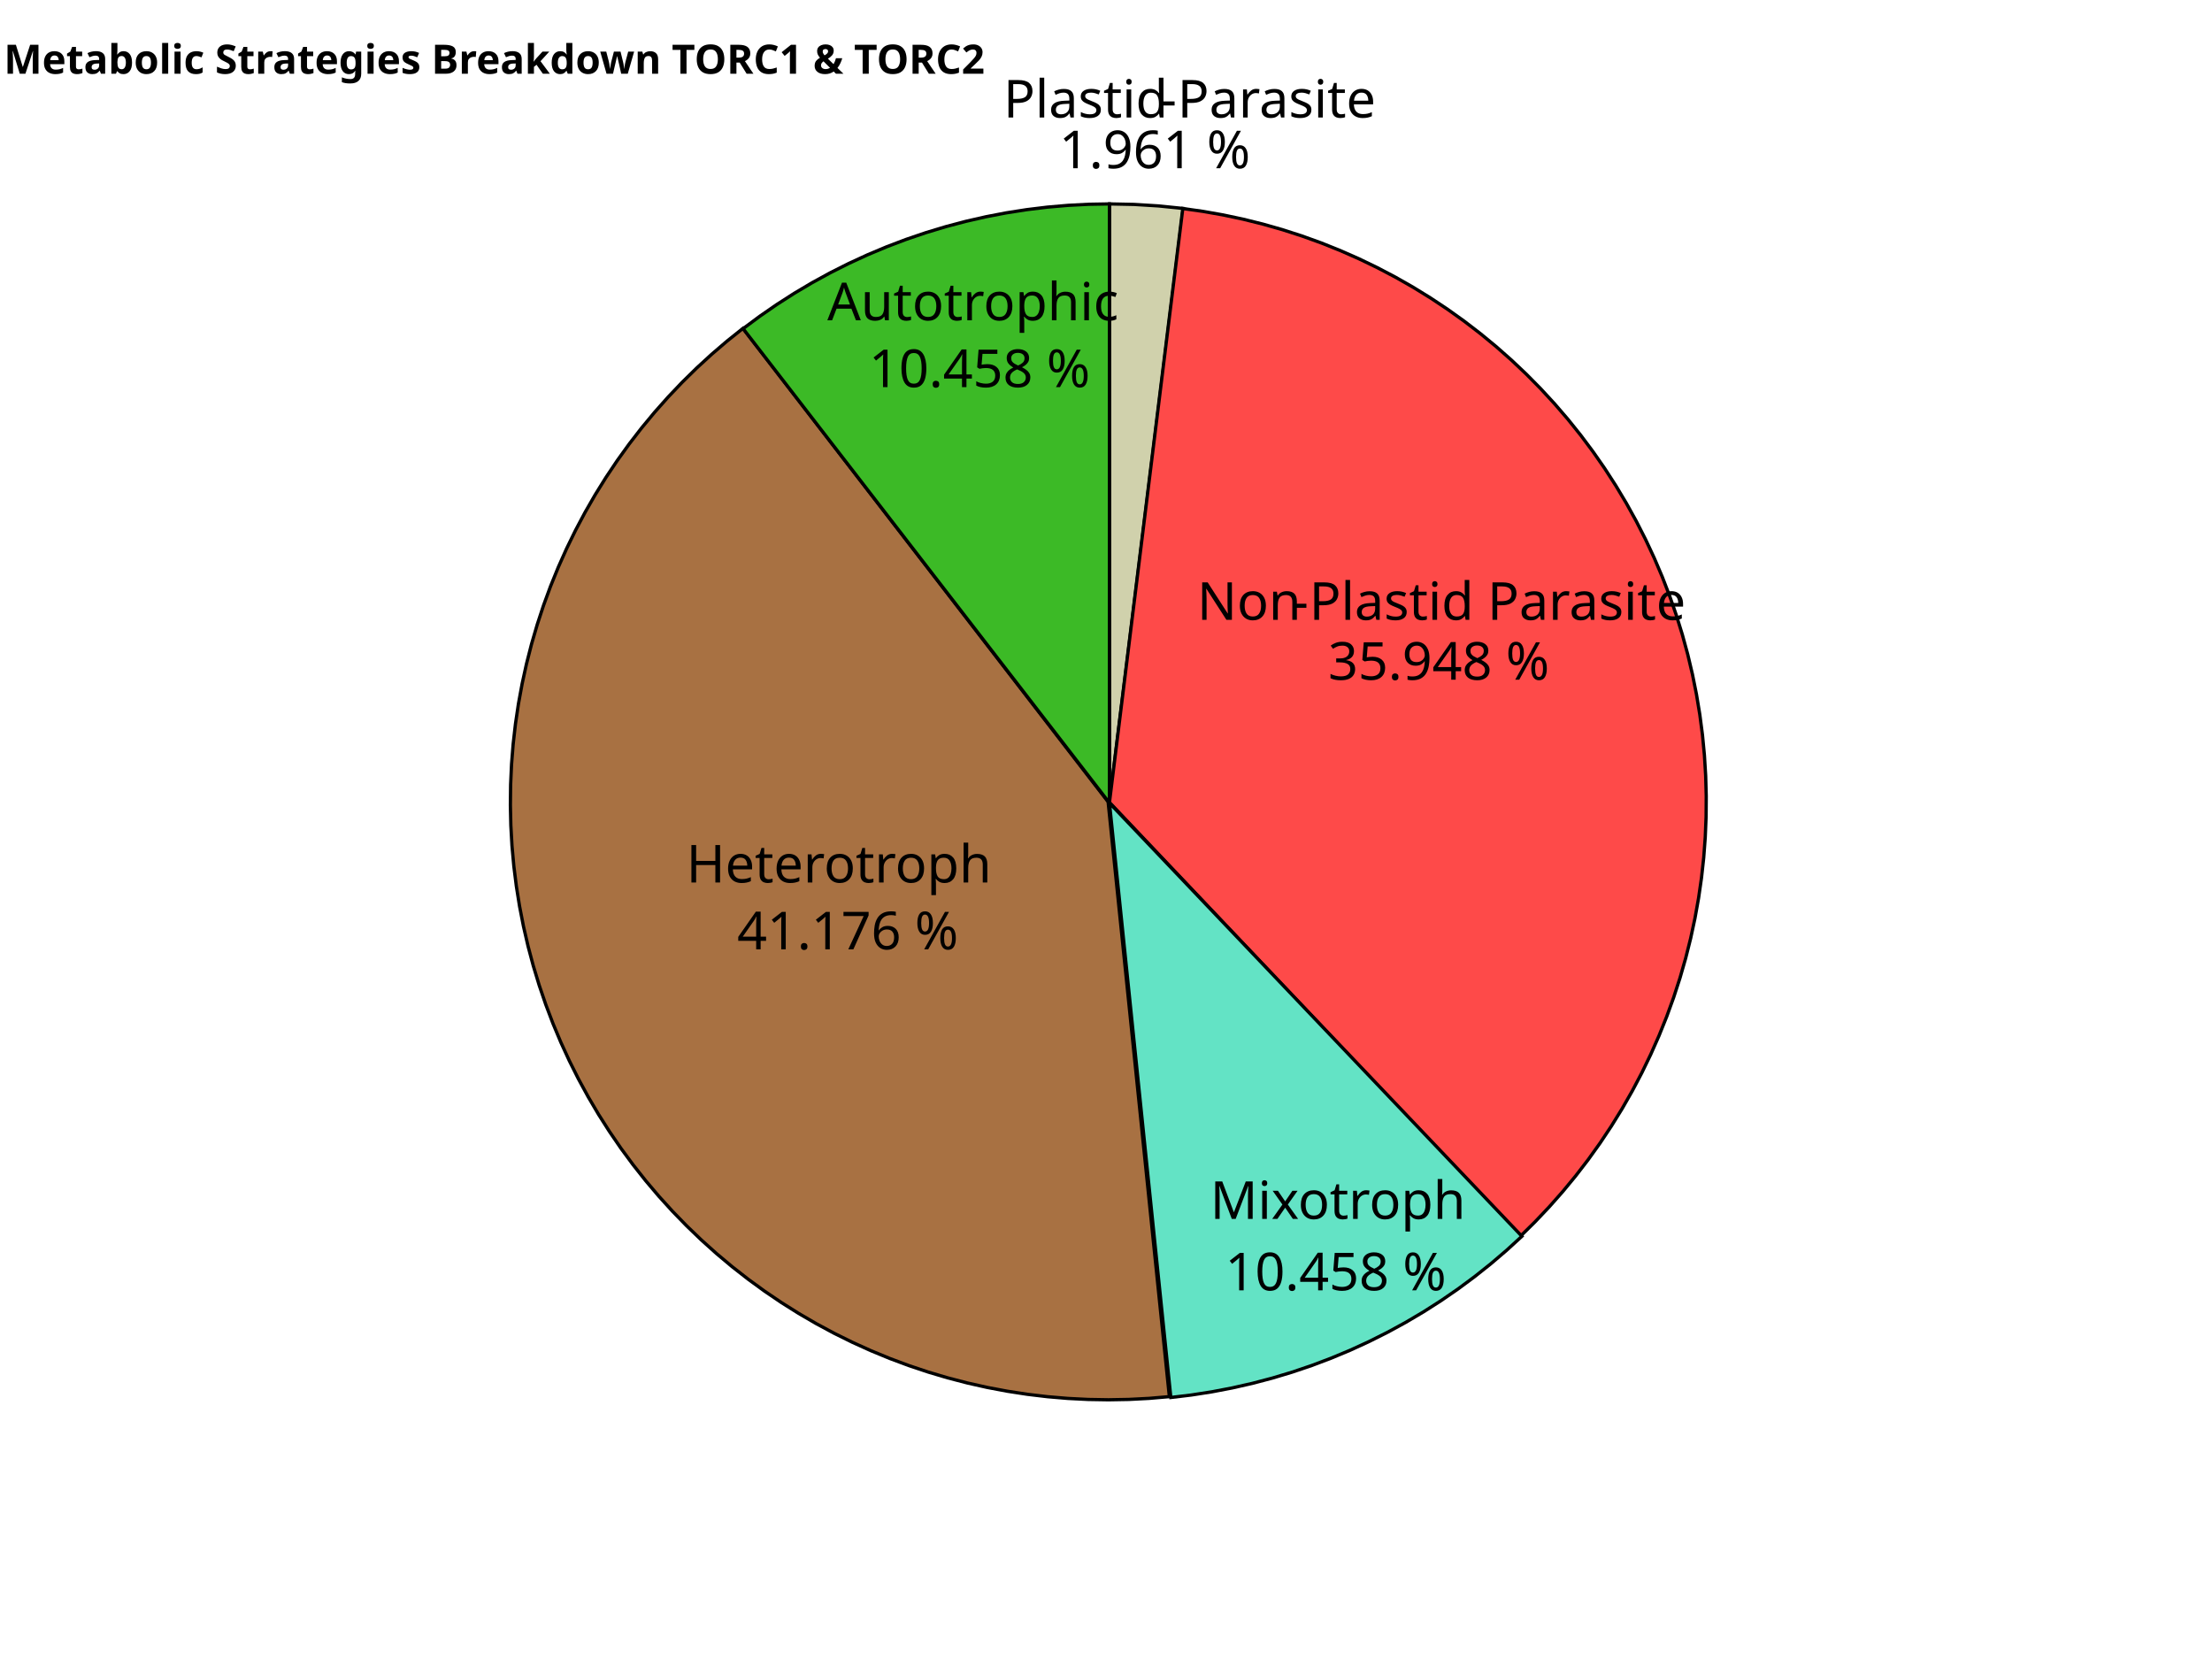
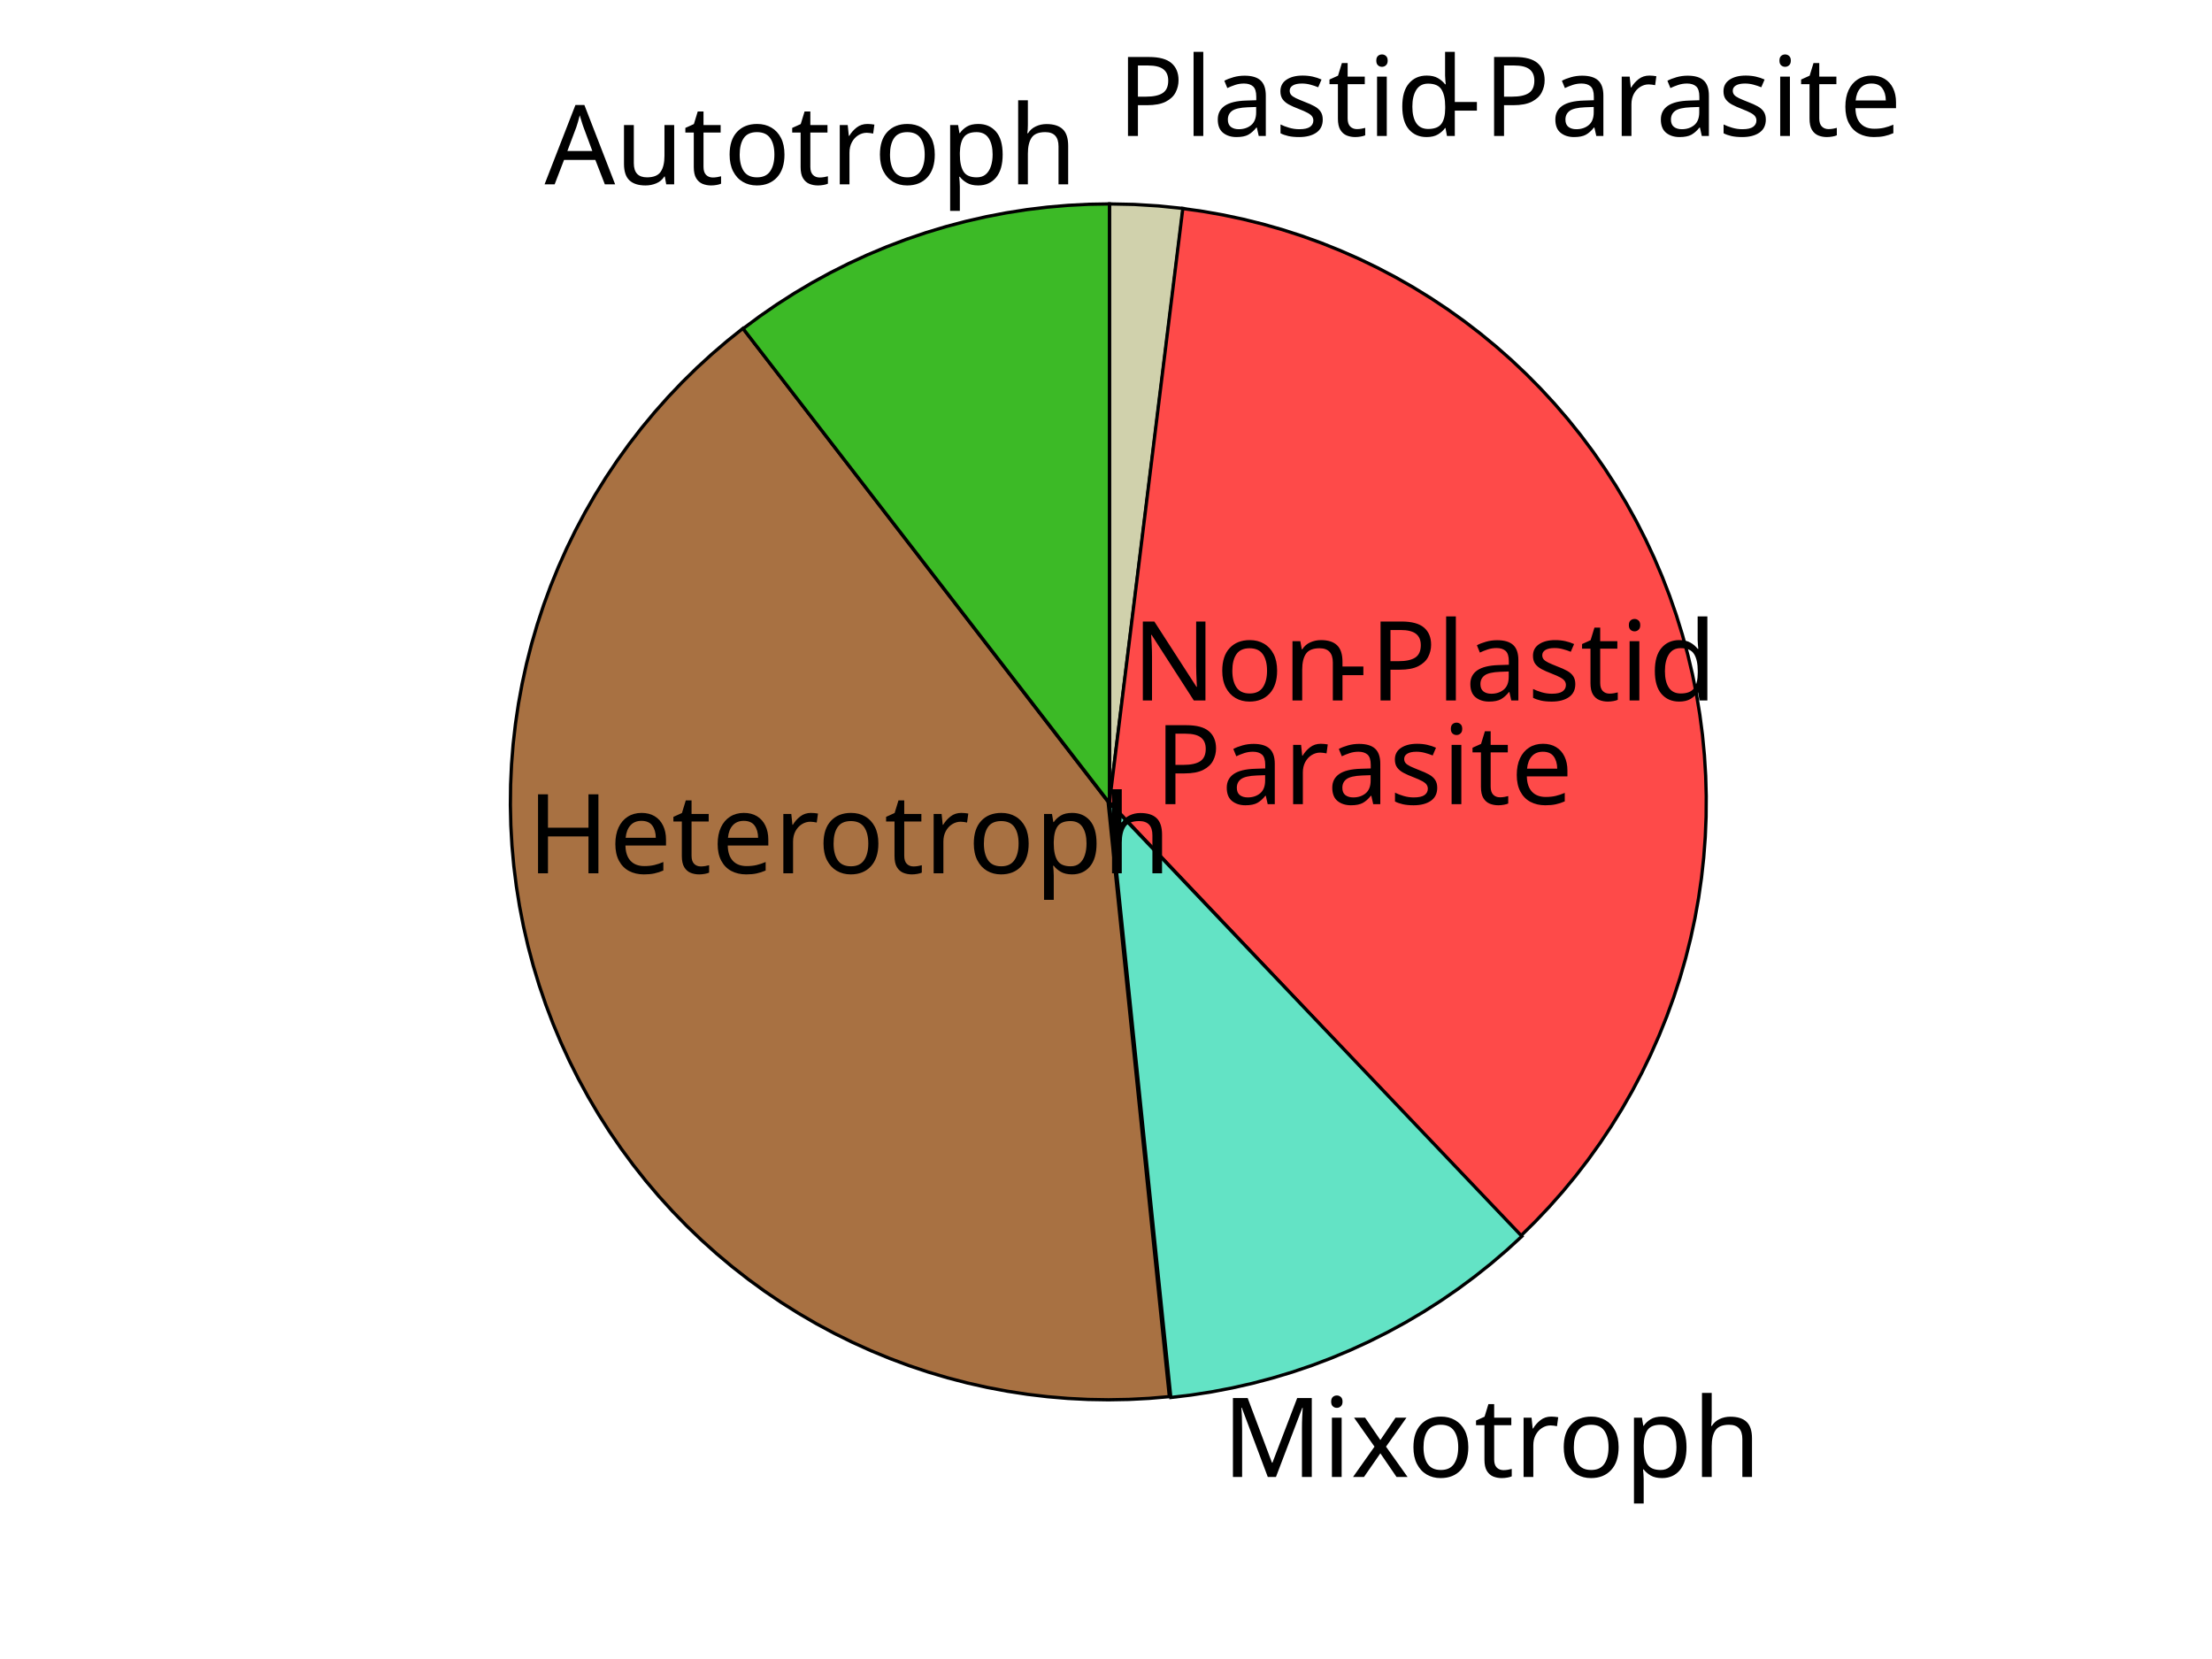
<svg xmlns="http://www.w3.org/2000/svg" width="960" height="720" overflow="hidden">
  <defs>
    <clipPath id="clip0">
      <rect x="0" y="0" width="960" height="720" />
    </clipPath>
  </defs>
  <g clip-path="url(#clip0)">
    <rect x="0" y="0" width="960" height="720" fill="#FFFFFF" />
    <rect x="1.5" y="0.5" width="960" height="672" stroke="#FFFFFF" stroke-linecap="round" stroke-linejoin="round" stroke-miterlimit="10" fill="#FFFFFF" />
    <path d="M481.5 348.5 482.604 339.603 483.707 330.705 484.81 321.807 485.914 312.91 487.017 304.012 488.121 295.115 489.224 286.217 490.328 277.32 491.431 268.422 492.535 259.524 493.638 250.627 494.741 241.729 495.845 232.832 496.948 223.934 498.052 215.037 499.155 206.139 500.259 197.242 501.362 188.344 502.466 179.446 503.569 170.549 504.672 161.651 505.776 152.754 506.879 143.856 507.983 134.959 509.086 126.061 510.19 117.163 511.293 108.266 512.397 99.368 513.5 90.471 502.863 89.376 492.191 88.719 481.5 88.5 481.5 97.466 481.5 106.431 481.5 115.397 481.5 124.362 481.5 133.328 481.5 142.293 481.5 151.259 481.5 160.224 481.5 169.19 481.5 178.155 481.5 187.121 481.5 196.086 481.5 205.052 481.5 214.017 481.5 222.983 481.5 231.948 481.5 240.914 481.5 249.879 481.5 258.845 481.5 267.81 481.5 276.776 481.5 285.741 481.5 294.707 481.5 303.672 481.5 312.638 481.5 321.603 481.5 330.569 481.5 339.535Z" stroke="#000000" stroke-width="1.423" stroke-miterlimit="8" fill="#D0D1AC" fill-rule="evenodd" />
    <path d="M481.5 348.22 487.651 354.713 493.803 361.205 499.954 367.698 506.105 374.19 512.257 380.682 518.408 387.175 524.56 393.667 530.711 400.16 536.862 406.652 543.014 413.144 549.165 419.637 555.316 426.129 561.468 432.622 567.619 439.114 573.771 445.606 579.922 452.099 586.073 458.591 592.225 465.084 598.376 471.576 604.527 478.068 610.679 484.561 616.83 491.053 622.982 497.546 629.133 504.038 635.284 510.53 641.436 517.023 647.587 523.515 653.738 530.008 659.89 536.5 666.211 530.27 672.315 523.827 678.196 517.178 683.847 510.332 689.261 503.296 694.431 496.078 699.353 488.687 704.019 481.131 708.424 473.42 712.564 465.562 716.433 457.567 720.027 449.443 723.342 441.201 726.373 432.851 729.118 424.401 731.573 415.862 733.735 407.244 735.601 398.556 737.17 389.81 738.44 381.015 739.409 372.181 740.075 363.32 740.439 354.441 740.5 345.554 740.257 336.671 739.712 327.801 738.864 318.955 737.714 310.144 736.265 301.376 734.517 292.664 732.473 284.017 730.135 275.445 727.506 266.958 724.589 258.567 721.387 250.28 717.904 242.108 714.144 234.061 710.112 226.147 705.812 218.376 701.25 210.757 696.43 203.299 691.359 196.011 686.041 188.901 680.485 181.977 674.695 175.249 668.679 168.723 662.443 162.406 655.996 156.308 649.345 150.434 642.497 144.792 635.46 139.389 628.244 134.229 620.855 129.321 613.303 124.668 605.597 120.278 597.745 116.154 589.757 112.302 581.643 108.727 573.411 105.431 565.072 102.421 556.635 99.698 548.11 97.266 539.506 95.128 530.835 93.286 522.106 91.743 513.33 90.5 512.232 99.387 511.135 108.274 510.037 117.161 508.939 126.048 507.842 134.935 506.744 143.821 505.647 152.708 504.549 161.595 503.452 170.482 502.354 179.369 501.256 188.256 500.159 197.143 499.061 206.03 497.964 214.917 496.866 223.804 495.769 232.691 494.671 241.577 493.573 250.464 492.476 259.351 491.378 268.238 490.281 277.125 489.183 286.012 488.086 294.899 486.988 303.786 485.89 312.673 484.793 321.56 483.695 330.447 482.598 339.333Z" stroke="#000000" stroke-width="1.423" stroke-miterlimit="8" fill="#FE4A49" fill-rule="evenodd" />
    <path d="M481.5 348.5 482.418 357.397 483.337 366.293 484.255 375.19 485.174 384.086 486.092 392.983 487.011 401.879 487.929 410.776 488.848 419.672 489.766 428.569 490.685 437.466 491.603 446.362 492.522 455.259 493.44 464.155 494.359 473.052 495.277 481.948 496.196 490.845 497.114 499.741 498.033 508.638 498.951 517.534 499.87 526.431 500.788 535.328 501.707 544.224 502.625 553.121 503.544 562.017 504.462 570.914 505.381 579.81 506.299 588.707 507.218 597.604 508.136 606.5 517.059 605.427 525.939 604.046 534.767 602.36 543.53 600.37 552.22 598.079 560.824 595.49 569.334 592.605 577.739 589.429 586.029 585.964 594.194 582.215 602.224 578.187 610.11 573.884 617.842 569.312 625.411 564.475 632.807 559.381 640.023 554.034 647.05 548.441 653.878 542.609 660.5 536.546 654.328 530.061 648.155 523.577 641.983 517.093 635.81 510.608 629.638 504.124 623.466 497.64 617.293 491.155 611.121 484.671 604.948 478.187 598.776 471.702 592.604 465.218 586.431 458.734 580.259 452.249 574.086 445.765 567.914 439.281 561.741 432.796 555.569 426.312 549.397 419.828 543.224 413.343 537.052 406.859 530.879 400.375 524.707 393.89 518.535 387.406 512.362 380.922 506.19 374.437 500.017 367.953 493.845 361.469 487.672 354.984Z" stroke="#000000" stroke-width="1.423" stroke-miterlimit="8" fill="#63E3C5" fill-rule="evenodd" />
    <path d="M480.913 347.983 475.449 340.897 469.986 333.812 464.522 326.726 459.058 319.64 453.594 312.555 448.13 305.469 442.667 298.383 437.203 291.298 431.739 284.212 426.275 277.127 420.811 270.041 415.347 262.955 409.884 255.87 404.42 248.784 398.956 241.699 393.492 234.613 388.028 227.527 382.564 220.442 377.101 213.356 371.637 206.27 366.173 199.185 360.709 192.099 355.245 185.014 349.782 177.928 344.318 170.842 338.854 163.757 333.39 156.671 327.926 149.586 322.463 142.5 315.563 148.014 308.856 153.76 302.347 159.731 296.046 165.92 289.959 172.32 284.093 178.923 278.455 185.723 273.052 192.71 267.89 199.877 262.974 207.216 258.312 214.718 253.907 222.375 249.765 230.177 245.891 238.115 242.289 246.181 238.964 254.365 235.919 262.657 233.158 271.049 230.684 279.529 228.5 288.088 226.608 296.717 225.011 305.406 223.711 314.144 222.709 322.921 222.006 331.727 221.603 340.552 221.5 349.385 221.698 358.217 222.196 367.037 222.994 375.835 224.092 384.6 225.486 393.324 227.177 401.994 229.161 410.602 231.438 419.138 234.003 427.591 236.855 435.952 239.989 444.211 243.402 452.358 247.091 460.384 251.051 468.281 255.277 476.037 259.764 483.646 264.508 491.097 269.502 498.383 274.742 505.494 280.22 512.422 285.931 519.16 291.868 525.7 298.024 532.034 304.392 538.154 310.964 544.054 317.733 549.727 324.691 555.167 331.831 560.366 339.143 565.319 346.619 570.02 354.251 574.464 362.03 578.645 369.947 582.559 377.992 586.202 386.156 589.568 394.43 592.654 402.805 595.457 411.27 597.973 419.815 600.2 428.432 602.134 437.109 603.773 445.837 605.117 454.605 606.162 463.405 606.908 472.224 607.354 481.054 607.5 489.883 607.345 498.702 606.889 507.5 606.134 506.583 597.232 505.666 588.33 504.75 579.428 503.833 570.526 502.916 561.625 501.999 552.723 501.083 543.821 500.166 534.92 499.249 526.018 498.332 517.116 497.415 508.214 496.499 499.312 495.582 490.411 494.665 481.509 493.748 472.607 492.831 463.706 491.915 454.804 490.998 445.902 490.081 437 489.164 428.099 488.247 419.197 487.331 410.295 486.414 401.393 485.497 392.491 484.58 383.59 483.664 374.688 482.747 365.786 481.83 356.885Z" stroke="#000000" stroke-width="1.423" stroke-miterlimit="8" fill="#A87142" fill-rule="evenodd" />
    <path d="M481.5 348.5 481.5 339.535 481.5 330.569 481.5 321.603 481.5 312.638 481.5 303.672 481.5 294.707 481.5 285.741 481.5 276.776 481.5 267.81 481.5 258.845 481.5 249.879 481.5 240.914 481.5 231.948 481.5 222.983 481.5 214.017 481.5 205.052 481.5 196.086 481.5 187.121 481.5 178.155 481.5 169.19 481.5 160.224 481.5 151.259 481.5 142.293 481.5 133.328 481.5 124.362 481.5 115.397 481.5 106.431 481.5 97.466 481.5 88.5 472.5 88.656 463.51 89.122 454.541 89.898 445.605 90.984 436.712 92.377 427.873 94.077 419.097 96.081 410.396 98.387 401.781 100.992 393.26 103.893 384.845 107.086 376.546 110.569 368.372 114.335 360.333 118.382 352.44 122.704 344.701 127.296 337.125 132.152 329.722 137.267 322.5 142.635 327.983 149.734 333.466 156.833 338.948 163.932 344.431 171.03 349.914 178.129 355.397 185.228 360.879 192.327 366.362 199.425 371.845 206.524 377.328 213.623 382.81 220.722 388.293 227.821 393.776 234.919 399.259 242.018 404.741 249.117 410.224 256.216 415.707 263.315 421.19 270.413 426.673 277.512 432.155 284.611 437.638 291.71 443.121 298.809 448.604 305.907 454.086 313.006 459.569 320.105 465.052 327.204 470.535 334.302 476.017 341.401Z" stroke="#000000" stroke-width="1.423" stroke-miterlimit="8" fill="#3CBA26" fill-rule="evenodd" />
-     <text font-family="Aptos,Aptos_MSFontService,sans-serif" font-weight="400" font-size="22.76" transform="translate(435.48 51)">Plastid</text>
-     <text font-family="Aptos,Aptos_MSFontService,sans-serif" font-weight="400" font-size="22.76" transform="translate(503.347 51)">-</text>
-     <text font-family="Aptos,Aptos_MSFontService,sans-serif" font-weight="400" font-size="22.76" transform="translate(511.013 51)">Parasite</text>
-     <text font-family="Aptos,Aptos_MSFontService,sans-serif" font-weight="400" font-size="22.76" transform="translate(459.63 73)">1.961 %</text>
-     <text font-family="Aptos,Aptos_MSFontService,sans-serif" font-weight="400" font-size="22.76" transform="translate(519.55 269)">Non</text>
-     <text font-family="Aptos,Aptos_MSFontService,sans-serif" font-weight="400" font-size="22.76" transform="translate(560.55 269)">-</text>
-     <text font-family="Aptos,Aptos_MSFontService,sans-serif" font-weight="400" font-size="22.76" transform="translate(568.217 269)">Plastid Parasite</text>
-     <text font-family="Aptos,Aptos_MSFontService,sans-serif" font-weight="400" font-size="22.76" transform="translate(576.405 295)">35.948 %</text>
-     <text font-family="Aptos,Aptos_MSFontService,sans-serif" font-weight="400" font-size="22.76" transform="translate(525.217 529)">Mixotroph</text>
-     <text font-family="Aptos,Aptos_MSFontService,sans-serif" font-weight="400" font-size="22.76" transform="translate(531.665 560)">10.458 %</text>
-     <text font-family="Aptos,Aptos_MSFontService,sans-serif" font-weight="400" font-size="22.76" transform="translate(297.868 383)">Heterotroph</text>
-     <text font-family="Aptos,Aptos_MSFontService,sans-serif" font-weight="400" font-size="22.76" transform="translate(319.91 412)">41.176 %</text>
-     <text font-family="Aptos,Aptos_MSFontService,sans-serif" font-weight="400" font-size="22.76" transform="translate(359.062 139)">Autotrophic</text>
-     <text font-family="Aptos,Aptos_MSFontService,sans-serif" font-weight="400" font-size="22.76" transform="translate(377.101 168)">10.458 %</text>
-     <text font-family="Aptos,Aptos_MSFontService,sans-serif" font-weight="700" font-size="17.6" transform="translate(1.69244 32)">Metabolic Strategies Breakdown TORC1 &amp; TORC2</text>
+     <text font-family="Aptos,Aptos_MSFontService,sans-serif" font-weight="400" font-size="48" transform="translate(484.887 59)">Plastid</text>
+     <text font-family="Aptos,Aptos_MSFontService,sans-serif" font-weight="400" font-size="48" transform="translate(627.44 59)">-</text>
+     <text font-family="Aptos,Aptos_MSFontService,sans-serif" font-weight="400" font-size="48" transform="translate(643.774 59)">Parasite</text>
+     <text font-family="Aptos,Aptos_MSFontService,sans-serif" font-weight="400" font-size="48" transform="translate(491.332 304)">Non</text>
+     <text font-family="Aptos,Aptos_MSFontService,sans-serif" font-weight="400" font-size="48" transform="translate(578.165 304)">-</text>
+     <text font-family="Aptos,Aptos_MSFontService,sans-serif" font-weight="400" font-size="48" transform="translate(594.499 304)">Plastid</text>
+     <text font-family="Aptos,Aptos_MSFontService,sans-serif" font-weight="400" font-size="48" transform="translate(501.165 349)">Parasite</text>
+     <text font-family="Aptos,Aptos_MSFontService,sans-serif" font-weight="400" font-size="48" transform="translate(530.434 641)">Mixotroph</text>
+     <text font-family="Aptos,Aptos_MSFontService,sans-serif" font-weight="400" font-size="48" transform="translate(228.851 379)">Heterotroph</text>
+     <text font-family="Aptos,Aptos_MSFontService,sans-serif" font-weight="400" font-size="48" transform="translate(236.342 80)">Autotroph</text>
  </g>
</svg>
